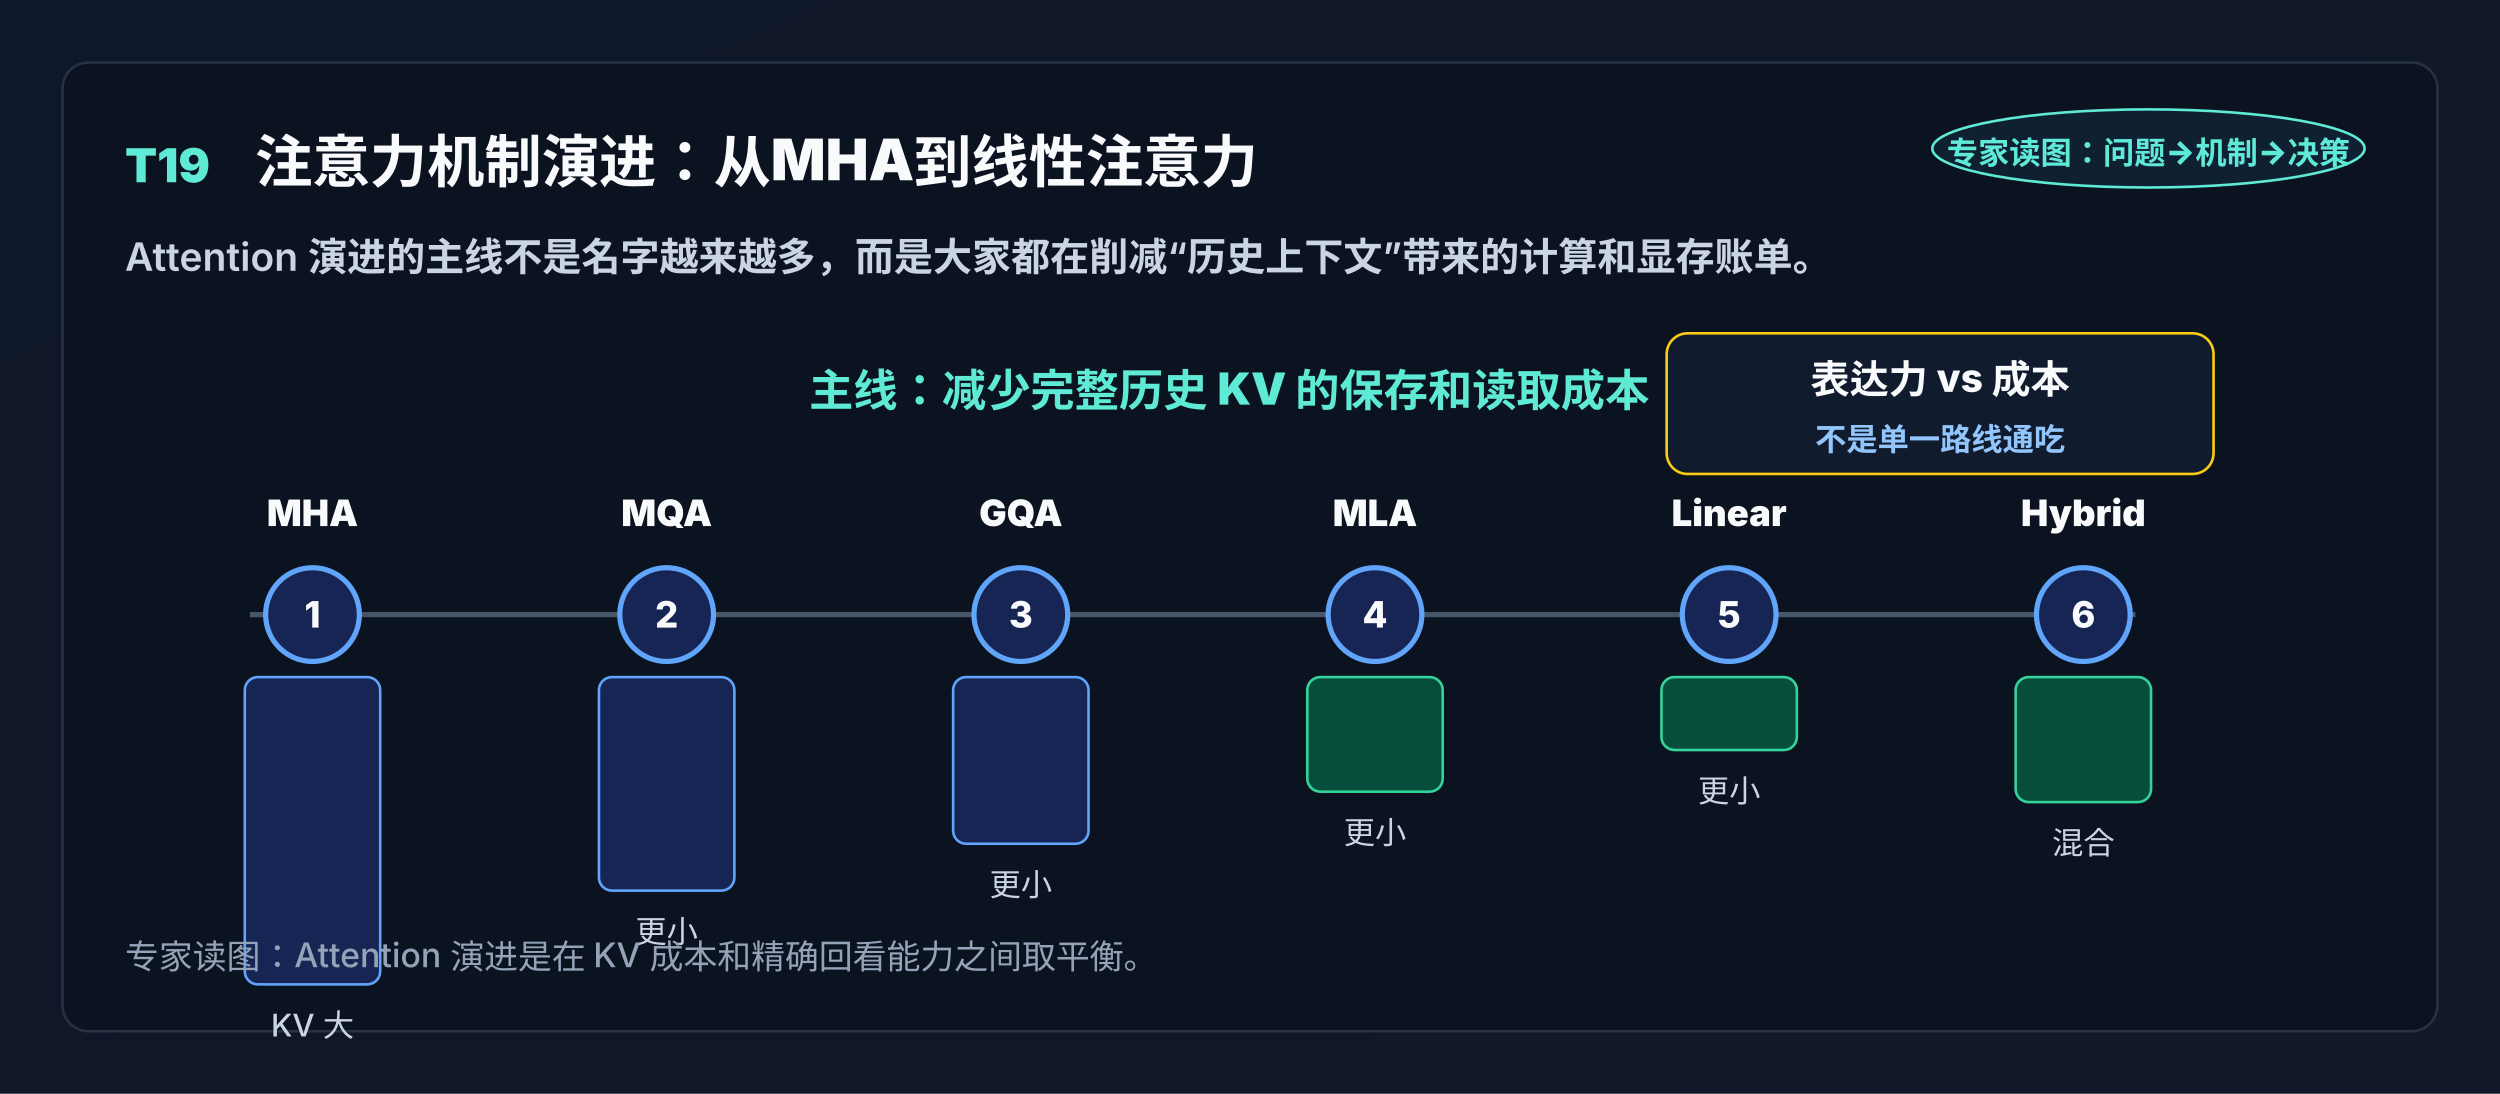
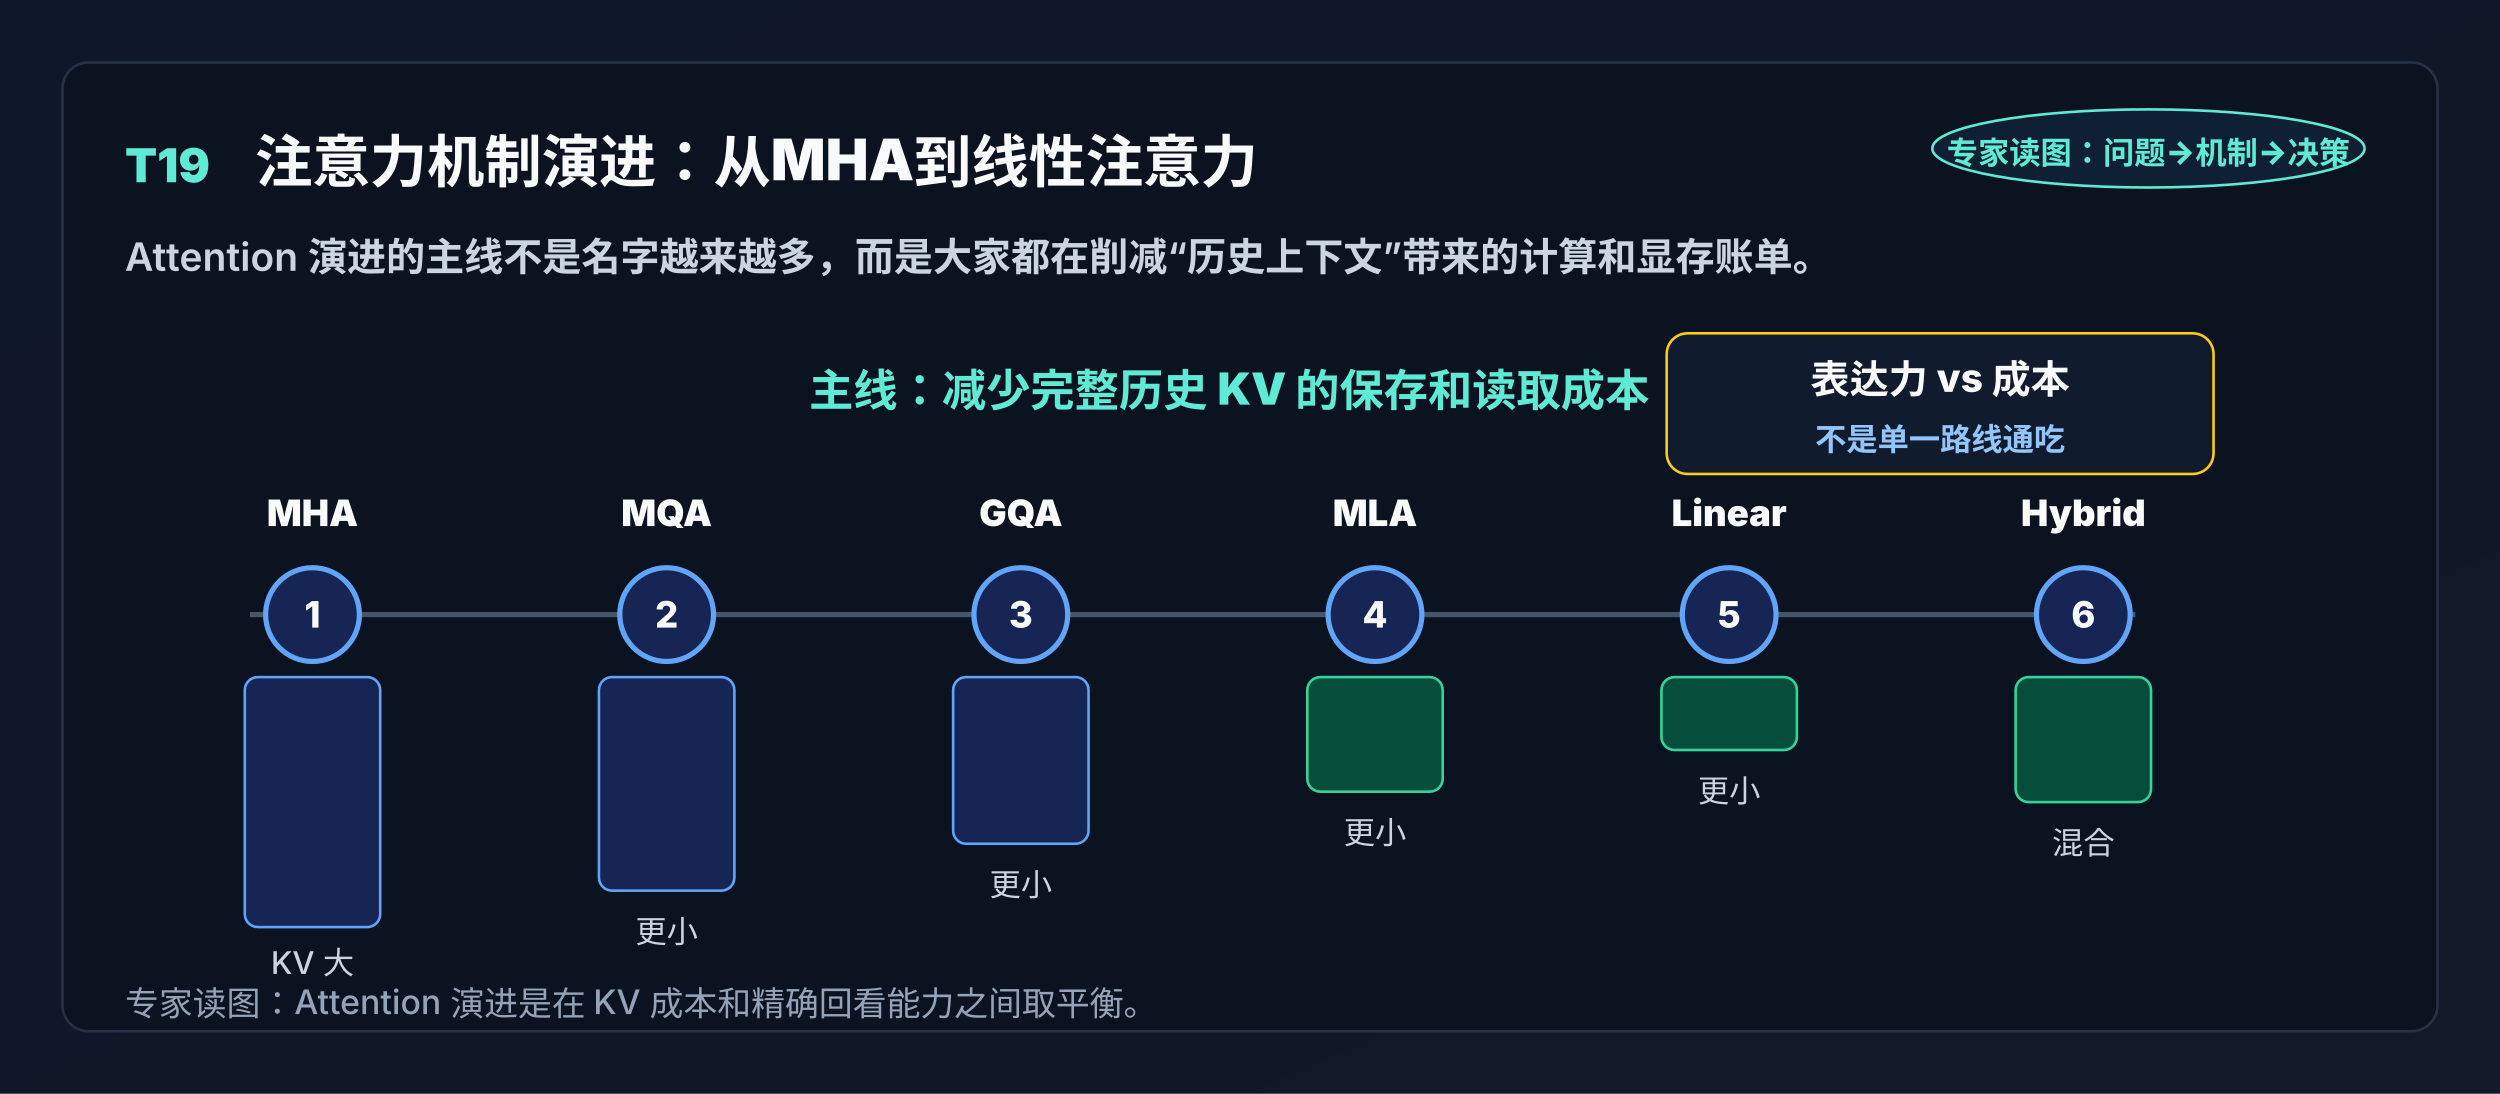
<svg xmlns="http://www.w3.org/2000/svg" width="960" height="420" viewBox="0 0 960 420" role="img" aria-labelledby="title desc">
  <defs>
    <marker id="arrow" markerWidth="12" markerHeight="12" refX="10" refY="6" orient="auto">
      <path d="M2,2 L10,6 L2,10 Z" fill="#38bdf8" />
    </marker>
    <linearGradient id="bg" x1="0" y1="0" x2="1" y2="1">
      <stop offset="0" stop-color="#0f172a" />
      <stop offset="1" stop-color="#111827" />
    </linearGradient>
  </defs>
  <rect width="960" height="420" fill="url(#bg)" />
  <rect x="24" y="24" width="912" height="372" rx="10" fill="#0b1220" stroke="#263143" />
  <text x="48" y="70" text-anchor="start" fill="#5eead4" font-size="18" font-weight="900" font-family="Inter, Microsoft YaHei, Segoe UI, sans-serif">T19</text>
  <text x="98" y="70" text-anchor="start" fill="#f8fafc" font-size="22" font-weight="900" font-family="Inter, Microsoft YaHei, Segoe UI, sans-serif">注意力机制演进：从MHA到线性注意力</text>
  <text x="48" y="104" text-anchor="start" fill="#cbd5e1" font-size="15" font-weight="600" font-family="Inter, Microsoft YaHei, Segoe UI, sans-serif">Attention 演进的主线不是名字越来越多，而是大家都在削减“历史上下文”带来的计算和显存账单。</text>
  <rect x="742" y="42" width="166" height="30" rx="999" fill="#102033" stroke="#5eead4" opacity="1" />
  <text x="825" y="63" text-anchor="middle" fill="#5eead4" font-size="12" font-weight="900" font-family="Inter, Microsoft YaHei, Segoe UI, sans-serif">专家读图：问题→机制→决策</text>
  <path d="M 96 236 L 820 236" stroke="#475569" stroke-width="2" fill="none" />
  <circle cx="120" cy="236" r="18" fill="#172554" stroke="#60a5fa" stroke-width="2" />
  <text x="120" y="241" text-anchor="middle" fill="#f8fafc" font-size="14" font-weight="800" font-family="Inter, Microsoft YaHei, Segoe UI, sans-serif">1</text>
  <text x="120" y="202" text-anchor="middle" fill="#f8fafc" font-size="14" font-weight="900" font-family="Inter, Microsoft YaHei, Segoe UI, sans-serif">MHA</text>
-   <rect x="94" y="260" width="52" height="118" rx="5" fill="#172554" stroke="#60a5fa" opacity="1" />
-   <text x="120" y="398" text-anchor="middle" fill="#cbd5e1" font-size="12" font-weight="500" font-family="Inter, Microsoft YaHei, Segoe UI, sans-serif">KV 大</text>
+   <rect x="94" y="260" width="52" height="96" rx="5" fill="#172554" stroke="#60a5fa" opacity="1" />
+   <text x="120" y="374" text-anchor="middle" fill="#cbd5e1" font-size="12" font-weight="500" font-family="Inter, Microsoft YaHei, Segoe UI, sans-serif">KV 大</text>
  <circle cx="256" cy="236" r="18" fill="#172554" stroke="#60a5fa" stroke-width="2" />
  <text x="256" y="241" text-anchor="middle" fill="#f8fafc" font-size="14" font-weight="800" font-family="Inter, Microsoft YaHei, Segoe UI, sans-serif">2</text>
  <text x="256" y="202" text-anchor="middle" fill="#f8fafc" font-size="14" font-weight="900" font-family="Inter, Microsoft YaHei, Segoe UI, sans-serif">MQA</text>
  <rect x="230" y="260" width="52" height="82" rx="5" fill="#172554" stroke="#60a5fa" opacity="1" />
  <text x="256" y="362" text-anchor="middle" fill="#cbd5e1" font-size="12" font-weight="500" font-family="Inter, Microsoft YaHei, Segoe UI, sans-serif">更小</text>
  <circle cx="392" cy="236" r="18" fill="#172554" stroke="#60a5fa" stroke-width="2" />
  <text x="392" y="241" text-anchor="middle" fill="#f8fafc" font-size="14" font-weight="800" font-family="Inter, Microsoft YaHei, Segoe UI, sans-serif">3</text>
  <text x="392" y="202" text-anchor="middle" fill="#f8fafc" font-size="14" font-weight="900" font-family="Inter, Microsoft YaHei, Segoe UI, sans-serif">GQA</text>
  <rect x="366" y="260" width="52" height="64" rx="5" fill="#172554" stroke="#60a5fa" opacity="1" />
  <text x="392" y="344" text-anchor="middle" fill="#cbd5e1" font-size="12" font-weight="500" font-family="Inter, Microsoft YaHei, Segoe UI, sans-serif">更小</text>
  <circle cx="528" cy="236" r="18" fill="#172554" stroke="#60a5fa" stroke-width="2" />
  <text x="528" y="241" text-anchor="middle" fill="#f8fafc" font-size="14" font-weight="800" font-family="Inter, Microsoft YaHei, Segoe UI, sans-serif">4</text>
  <text x="528" y="202" text-anchor="middle" fill="#f8fafc" font-size="14" font-weight="900" font-family="Inter, Microsoft YaHei, Segoe UI, sans-serif">MLA</text>
  <rect x="502" y="260" width="52" height="44" rx="5" fill="#064e3b" stroke="#34d399" opacity="1" />
  <text x="528" y="324" text-anchor="middle" fill="#cbd5e1" font-size="12" font-weight="500" font-family="Inter, Microsoft YaHei, Segoe UI, sans-serif">更小</text>
  <circle cx="664" cy="236" r="18" fill="#172554" stroke="#60a5fa" stroke-width="2" />
  <text x="664" y="241" text-anchor="middle" fill="#f8fafc" font-size="14" font-weight="800" font-family="Inter, Microsoft YaHei, Segoe UI, sans-serif">5</text>
  <text x="664" y="202" text-anchor="middle" fill="#f8fafc" font-size="14" font-weight="900" font-family="Inter, Microsoft YaHei, Segoe UI, sans-serif">Linear</text>
  <rect x="638" y="260" width="52" height="28" rx="5" fill="#064e3b" stroke="#34d399" opacity="1" />
  <text x="664" y="308" text-anchor="middle" fill="#cbd5e1" font-size="12" font-weight="500" font-family="Inter, Microsoft YaHei, Segoe UI, sans-serif">更小</text>
  <circle cx="800" cy="236" r="18" fill="#172554" stroke="#60a5fa" stroke-width="2" />
  <text x="800" y="241" text-anchor="middle" fill="#f8fafc" font-size="14" font-weight="800" font-family="Inter, Microsoft YaHei, Segoe UI, sans-serif">6</text>
  <text x="800" y="202" text-anchor="middle" fill="#f8fafc" font-size="14" font-weight="900" font-family="Inter, Microsoft YaHei, Segoe UI, sans-serif">Hybrid</text>
  <rect x="774" y="260" width="52" height="48" rx="5" fill="#064e3b" stroke="#34d399" opacity="1" />
  <text x="800" y="328" text-anchor="middle" fill="#cbd5e1" font-size="12" font-weight="500" font-family="Inter, Microsoft YaHei, Segoe UI, sans-serif">混合</text>
  <text x="472" y="156" text-anchor="middle" fill="#5eead4" font-size="17" font-weight="900" font-family="Inter, Microsoft YaHei, Segoe UI, sans-serif">主线：减少完整历史 KV 的保存和读取成本</text>
  <rect x="640" y="128" width="210" height="54" rx="8" fill="#101b2d" stroke="#facc15" opacity="1" />
  <text x="745" y="151" text-anchor="middle" fill="#f8fafc" font-size="15" font-weight="800" font-family="Inter, Microsoft YaHei, Segoe UI, sans-serif">表达力 vs 成本</text>
  <text x="745" y="173" text-anchor="middle" fill="#93c5fd" font-size="12" font-weight="600" font-family="Inter, Microsoft YaHei, Segoe UI, sans-serif">不是单一路线通吃</text>
-   <text x="48" y="372" text-anchor="start" fill="#94a3b8" font-size="13" font-weight="500" font-family="Inter, Microsoft YaHei, Segoe UI, sans-serif">专家读图：Attention 演进是在 KV 成本和精确回看能力之间取平衡。</text>
+   <text x="48" y="390" text-anchor="start" fill="#94a3b8" font-size="13" font-weight="500" font-family="Inter, Microsoft YaHei, Segoe UI, sans-serif">专家读图：Attention 演进是在 KV 成本和精确回看能力之间取平衡。</text>
</svg>
